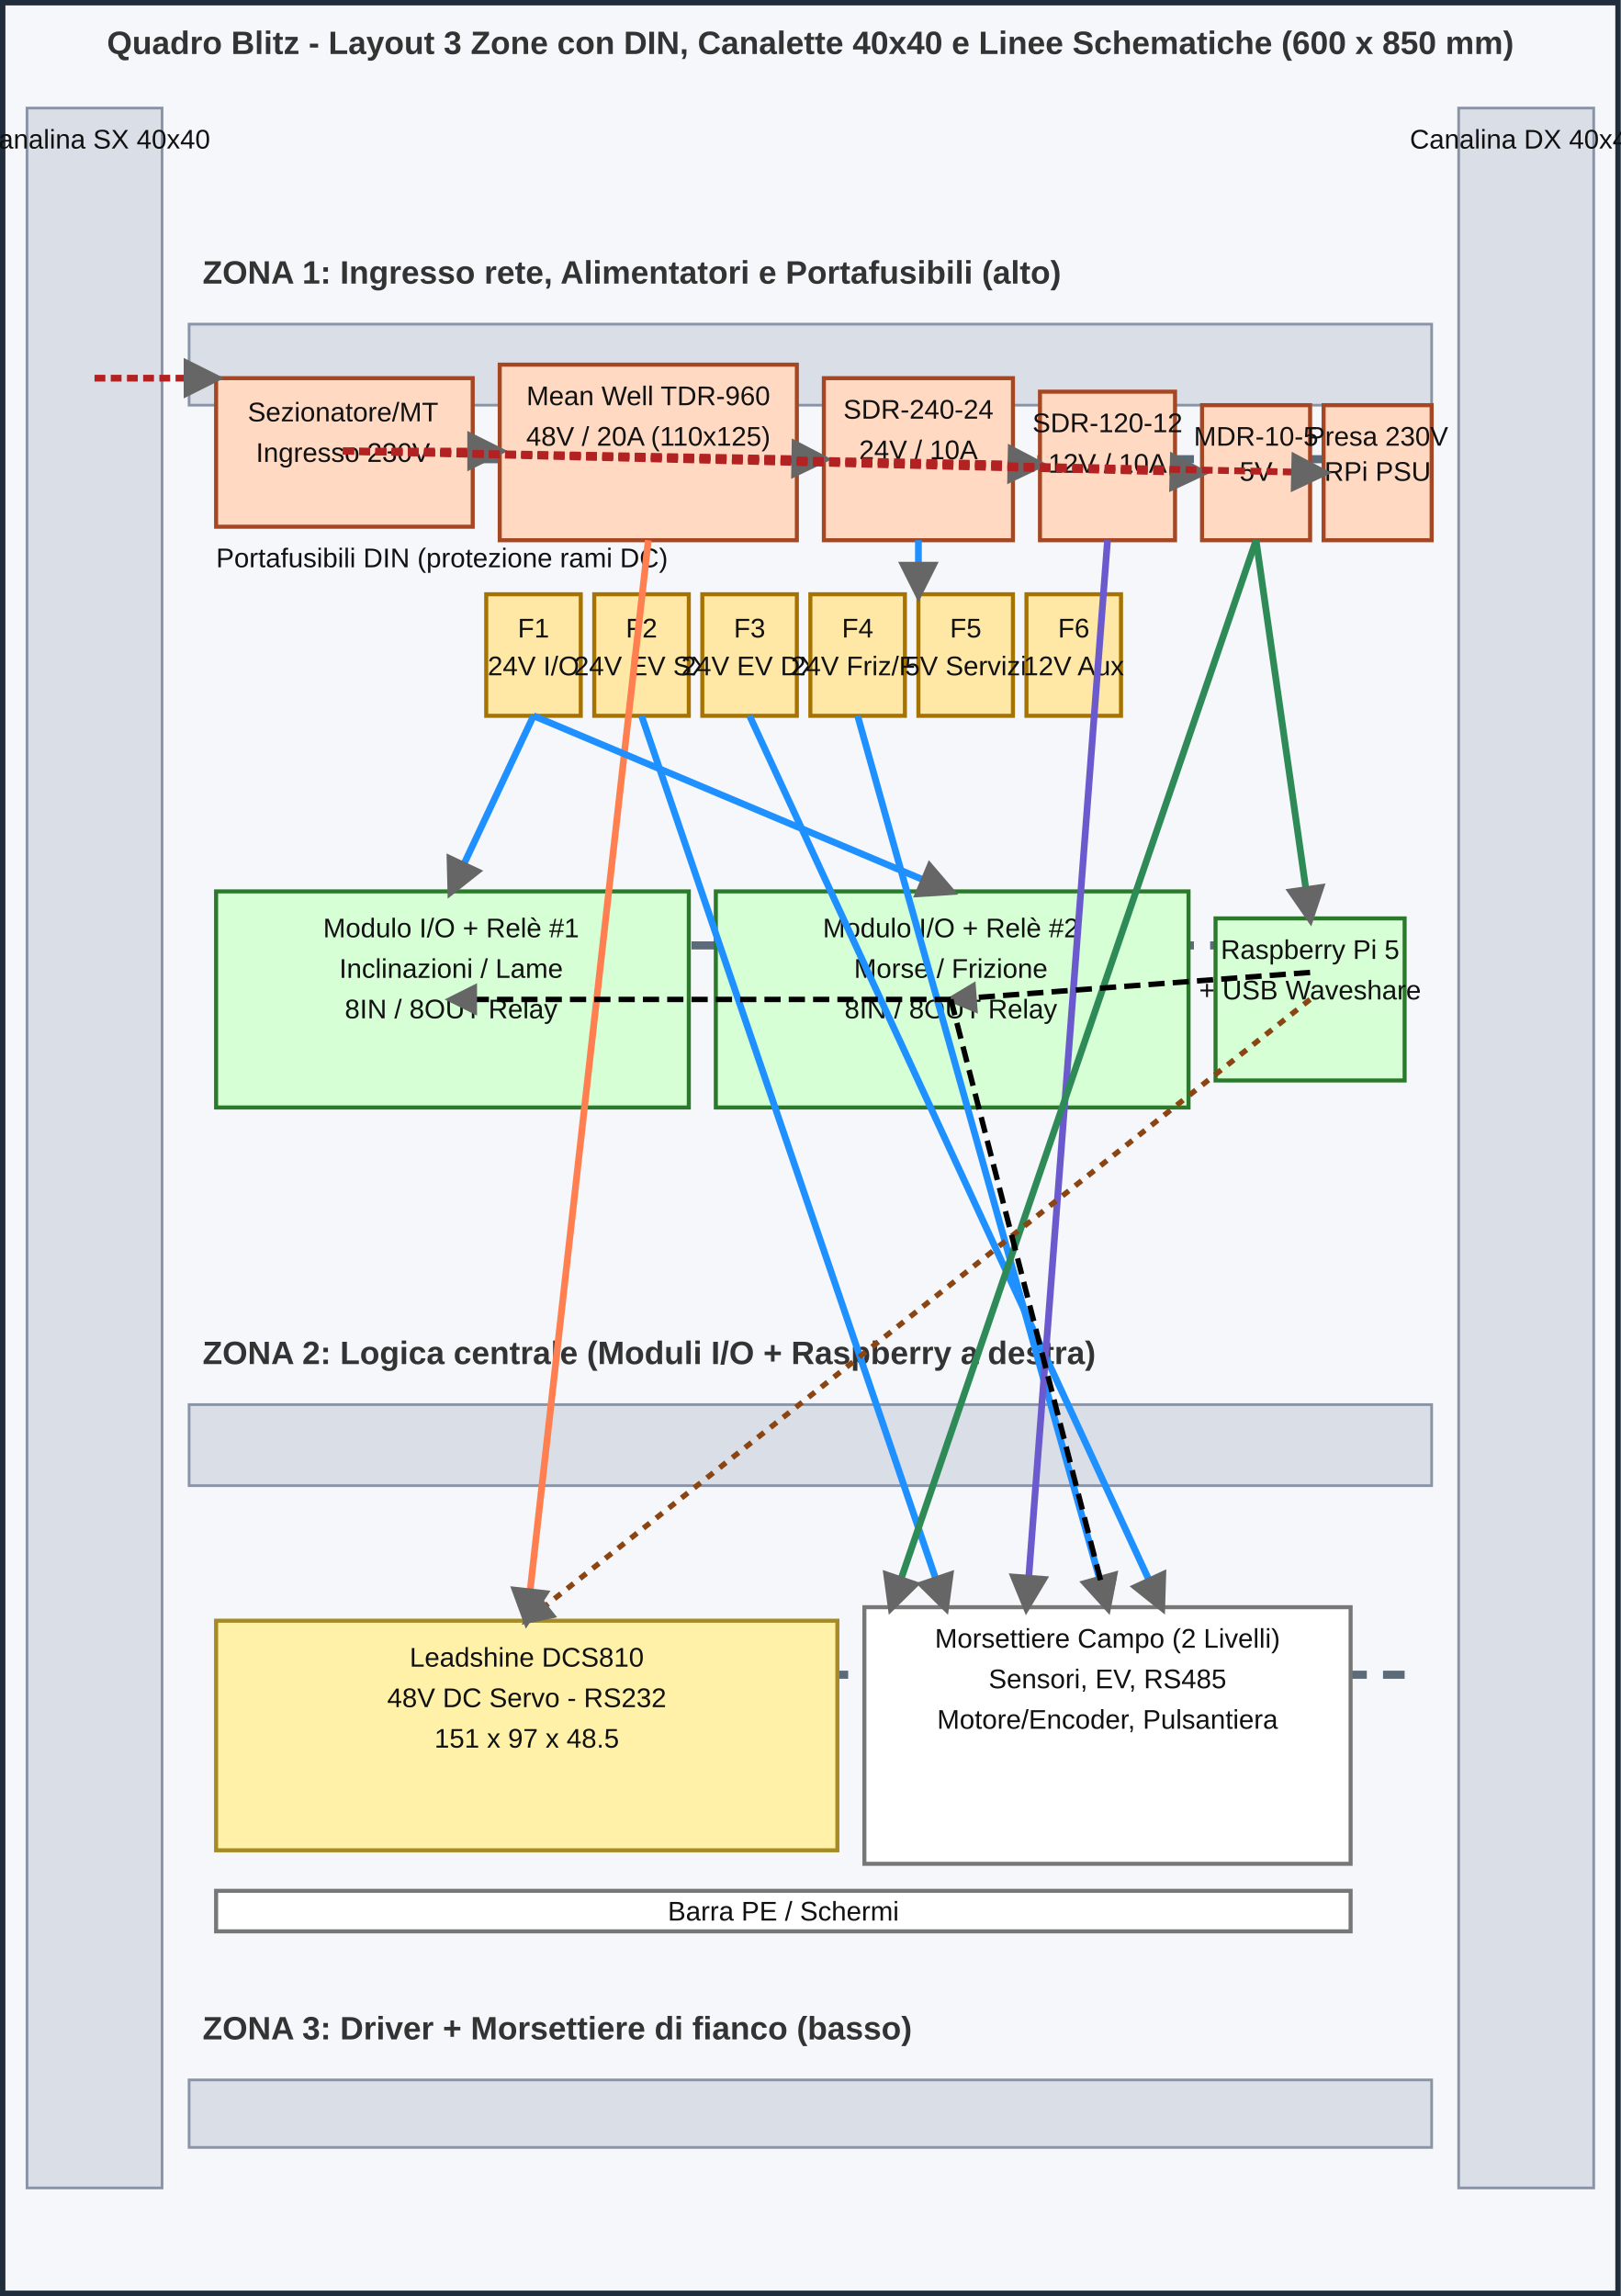
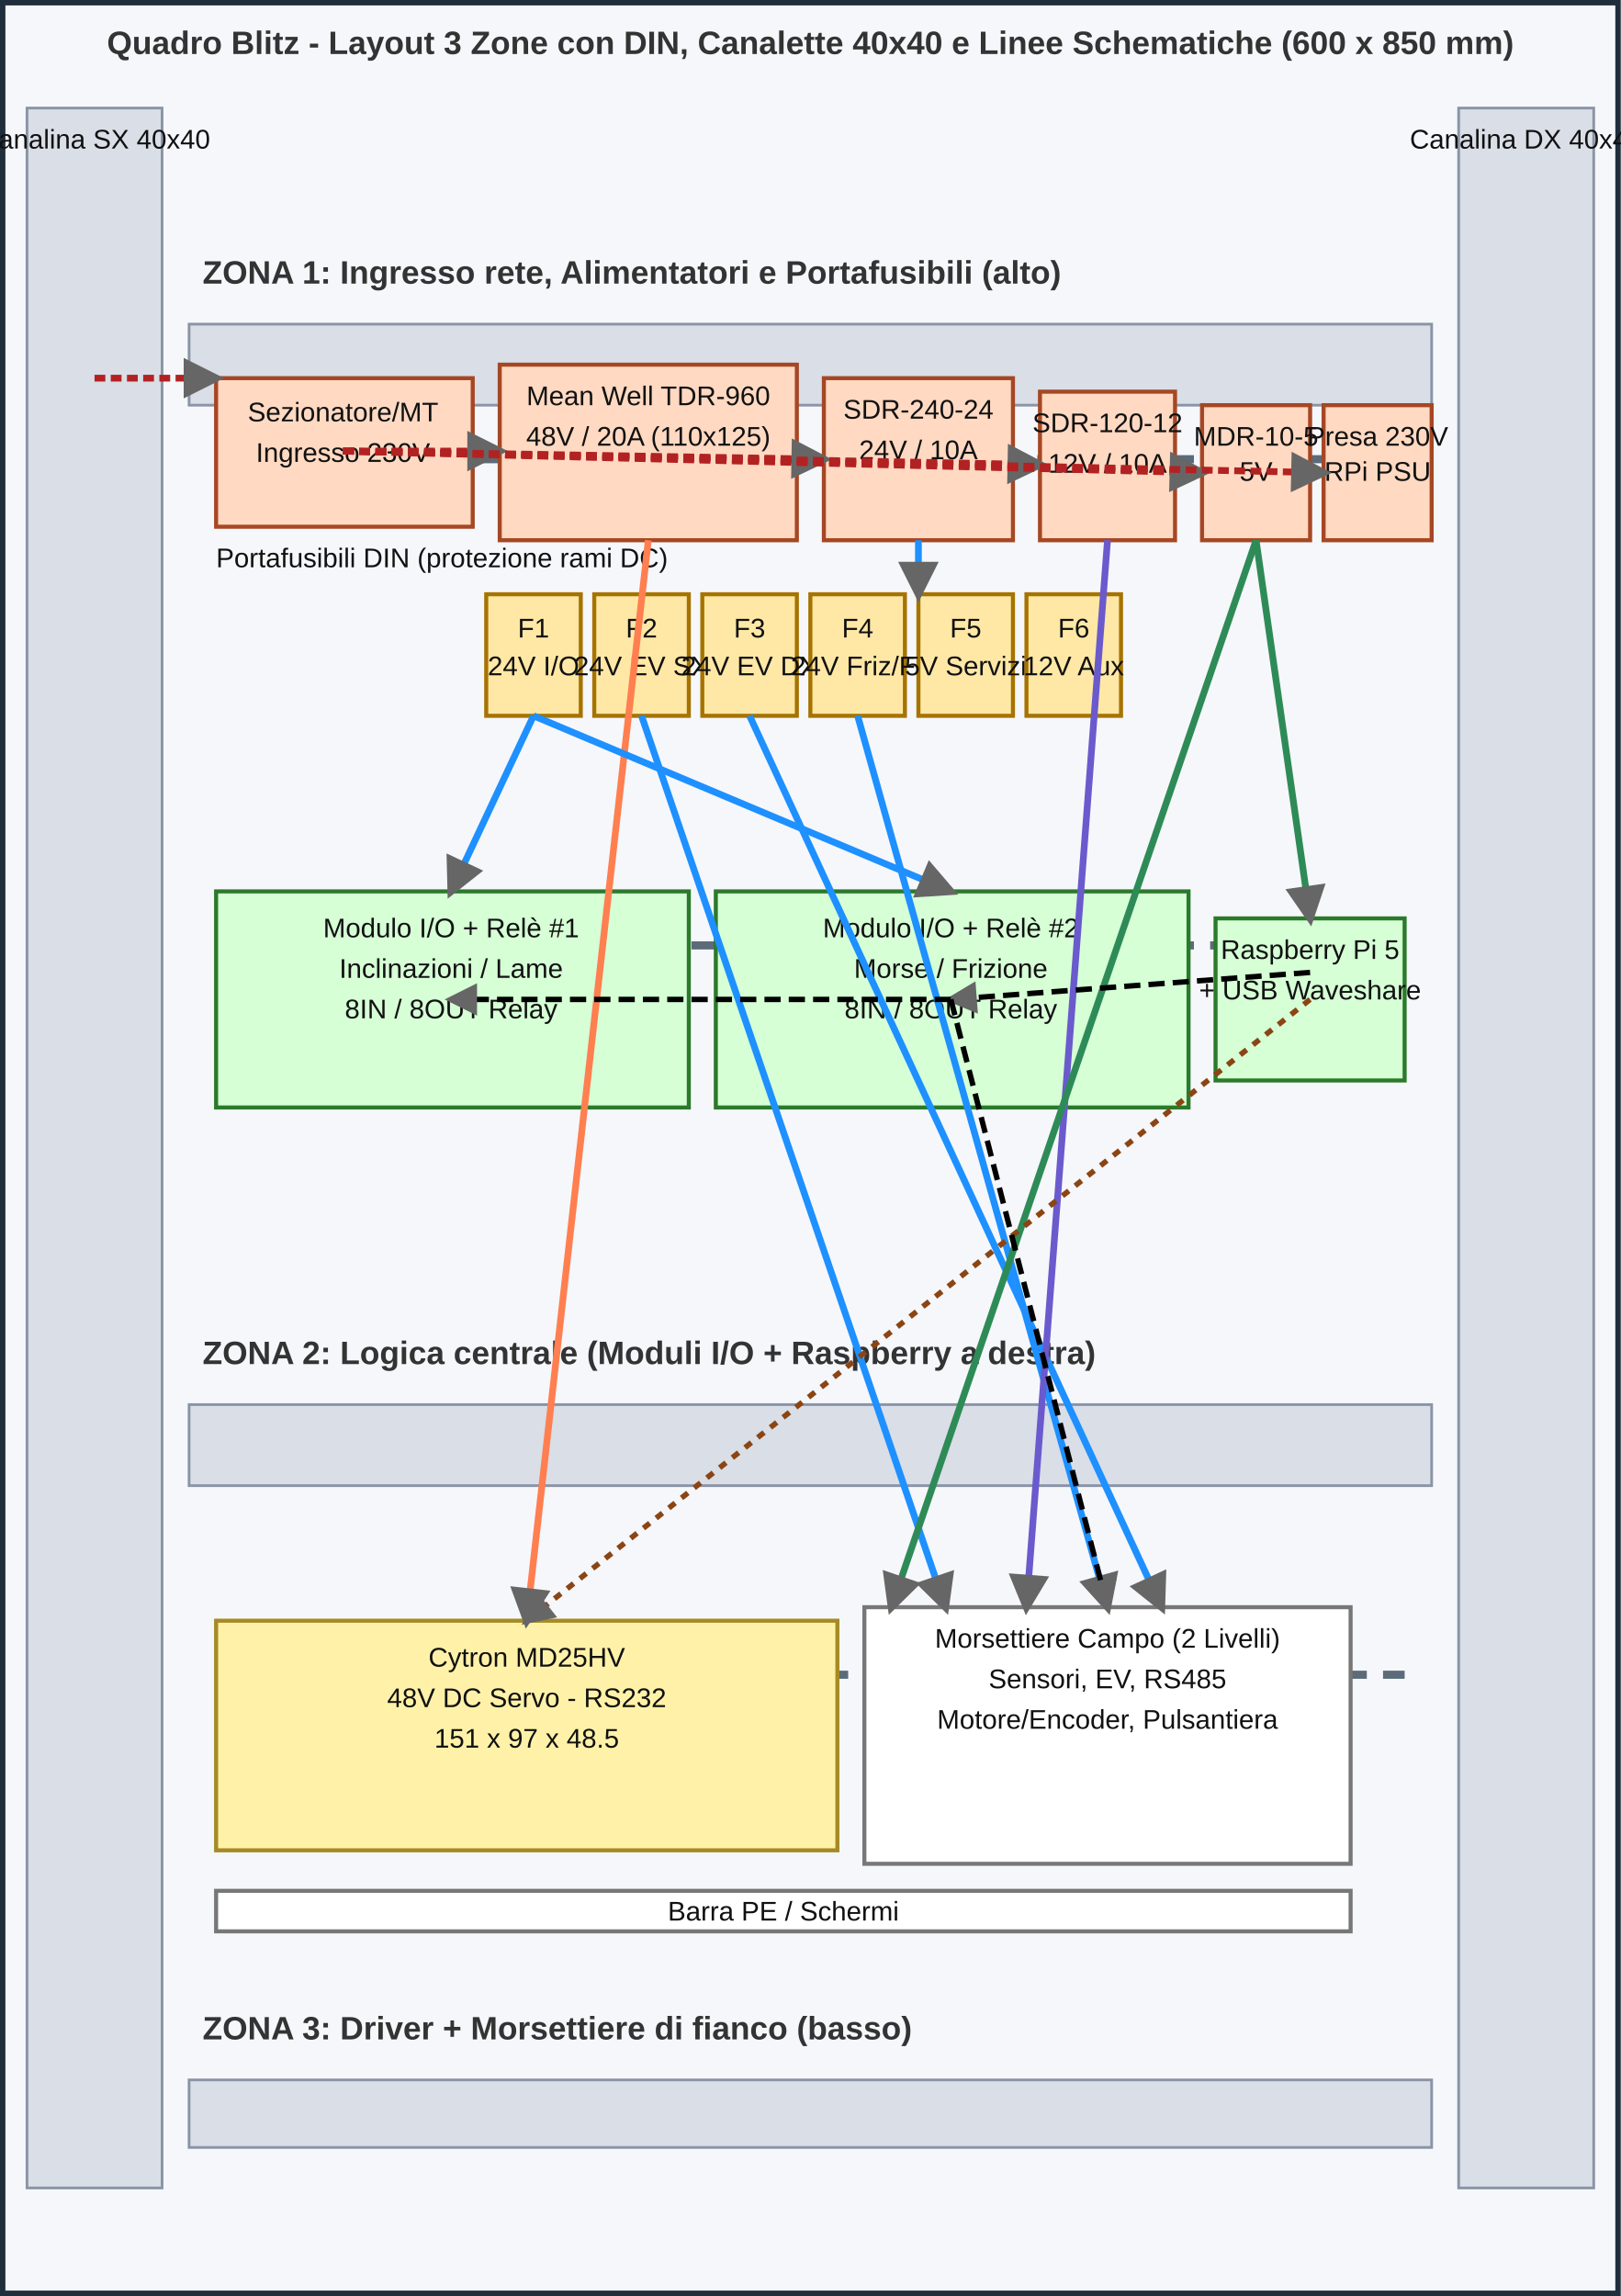
<svg xmlns="http://www.w3.org/2000/svg" width="600mm" height="850mm" viewBox="0 0 600 850">
  <style>
    .panel { fill:#f5f7fa; stroke:#1f2d3d; stroke-width:2; }
    .canalina { fill:#e0e6ed; stroke:#9aa5b1; stroke-width:1; }
    .canalina40 { fill:#d9dee7; stroke:#8a94a6; stroke-width:1; }
    .din { stroke:#5c6b7a; stroke-width:3; stroke-dasharray:10 6; }
    .comp-hot { fill:#ffd9c2; stroke:#a64724; stroke-width:1.5; }
    .comp-logic { fill:#d6ffd6; stroke:#2b7a2b; stroke-width:1.5; }
    .comp-driver { fill:#fff2a8; stroke:#a68a24; stroke-width:1.5; }
    .terminal { fill:#ffffff; stroke:#777; stroke-width:1.5; }
    .fuse { fill:#ffe8a6; stroke:#a67300; stroke-width:1.5; }
    .label { font-family:Arial, sans-serif; font-size:10px; fill:#111; }
    .zone-title { font-family:Arial, sans-serif; font-size:12px; font-weight:bold; fill:#333; }
    .line-230 { stroke:#b22222; stroke-width:2.5; stroke-dasharray:4 2; }
    .line-48 { stroke:#ff7f50; stroke-width:2.5; }
    .line-24 { stroke:#1e90ff; stroke-width:2.5; }
    .line-12 { stroke:#6a5acd; stroke-width:2.5; }
    .line-5 { stroke:#2e8b57; stroke-width:2.5; }
    .line-rs232 { stroke:#8b4513; stroke-width:2; stroke-dasharray:3 3; }
    .line-rs485 { stroke:#000000; stroke-width:2; stroke-dasharray:6 3; }
    .arrow path { fill:#666; }
  </style>
  <rect x="1" y="1" width="598" height="848" class="panel" />
  <text x="300" y="20" text-anchor="middle" class="zone-title">Quadro Blitz - Layout 3 Zone con DIN, Canalette 40x40 e Linee Schematiche (600 x 850 mm)</text>
  <rect x="10" y="40" width="50" height="770" class="canalina40" />
  <text x="35" y="55" text-anchor="middle" class="label">Canalina SX 40x40</text>
  <rect x="540" y="40" width="50" height="770" class="canalina40" />
  <text x="565" y="55" text-anchor="middle" class="label">Canalina DX 40x40</text>
  <rect x="70" y="120" width="460" height="30" class="canalina40" />
  <rect x="70" y="520" width="460" height="30" class="canalina40" />
  <rect x="70" y="770" width="460" height="25" class="canalina40" />
  <line x1="80" y1="170" x2="520" y2="170" class="din" />
  <line x1="80" y1="350" x2="520" y2="350" class="din" />
  <line x1="80" y1="620" x2="520" y2="620" class="din" />
  <text x="75" y="105" class="zone-title">ZONA 1: Ingresso rete, Alimentatori e Portafusibili (alto)</text>
  <text x="75" y="505" class="zone-title">ZONA 2: Logica centrale (Moduli I/O + Raspberry a destra)</text>
  <text x="75" y="755" class="zone-title">ZONA 3: Driver + Morsettiere di fianco (basso)</text>
  <rect x="80" y="140" width="95" height="55" class="comp-hot" />
  <text x="127" y="156" text-anchor="middle" class="label">Sezionatore/MT</text>
  <text x="127" y="171" text-anchor="middle" class="label">Ingresso 230V</text>
  <rect x="185" y="135" width="110" height="65" class="comp-hot" />
  <text x="240" y="150" text-anchor="middle" class="label">Mean Well TDR-960</text>
  <text x="240" y="165" text-anchor="middle" class="label">48V / 20A (110x125)</text>
  <rect x="305" y="140" width="70" height="60" class="comp-hot" />
  <text x="340" y="155" text-anchor="middle" class="label">SDR-240-24</text>
  <text x="340" y="170" text-anchor="middle" class="label">24V / 10A</text>
  <rect x="385" y="145" width="50" height="55" class="comp-hot" />
  <text x="410" y="160" text-anchor="middle" class="label">SDR-120-12</text>
  <text x="410" y="175" text-anchor="middle" class="label">12V / 10A</text>
  <rect x="445" y="150" width="40" height="50" class="comp-hot" />
  <text x="465" y="165" text-anchor="middle" class="label">MDR-10-5</text>
  <text x="465" y="178" text-anchor="middle" class="label">5V</text>
  <rect x="490" y="150" width="40" height="50" class="comp-hot" />
  <text x="510" y="165" text-anchor="middle" class="label">Presa 230V</text>
  <text x="510" y="178" text-anchor="middle" class="label">RPi PSU</text>
  <text x="80" y="210" class="label">Portafusibili DIN (protezione rami DC)</text>
  <rect x="180" y="220" width="35" height="45" class="fuse" />
  <text x="197.5" y="236" text-anchor="middle" class="label">F1</text>
  <text x="197.5" y="250" text-anchor="middle" class="label">24V I/O</text>
  <rect x="220" y="220" width="35" height="45" class="fuse" />
  <text x="237.5" y="236" text-anchor="middle" class="label">F2</text>
  <text x="237.5" y="250" text-anchor="middle" class="label">24V EV SX</text>
  <rect x="260" y="220" width="35" height="45" class="fuse" />
  <text x="277.5" y="236" text-anchor="middle" class="label">F3</text>
  <text x="277.5" y="250" text-anchor="middle" class="label">24V EV DX</text>
  <rect x="300" y="220" width="35" height="45" class="fuse" />
  <text x="317.5" y="236" text-anchor="middle" class="label">F4</text>
  <text x="317.5" y="250" text-anchor="middle" class="label">24V Friz/Fr</text>
  <rect x="340" y="220" width="35" height="45" class="fuse" />
  <text x="357.5" y="236" text-anchor="middle" class="label">F5</text>
  <text x="357.5" y="250" text-anchor="middle" class="label">5V Servizi</text>
  <rect x="380" y="220" width="35" height="45" class="fuse" />
  <text x="397.5" y="236" text-anchor="middle" class="label">F6</text>
  <text x="397.5" y="250" text-anchor="middle" class="label">12V Aux</text>
  <rect x="80" y="330" width="175" height="80" class="comp-logic" />
  <text x="167" y="347" text-anchor="middle" class="label">Modulo I/O + Relè #1</text>
  <text x="167" y="362" text-anchor="middle" class="label">Inclinazioni / Lame</text>
  <text x="167" y="377" text-anchor="middle" class="label">8IN / 8OUT Relay</text>
  <rect x="265" y="330" width="175" height="80" class="comp-logic" />
  <text x="352" y="347" text-anchor="middle" class="label">Modulo I/O + Relè #2</text>
  <text x="352" y="362" text-anchor="middle" class="label">Morse / Frizione</text>
  <text x="352" y="377" text-anchor="middle" class="label">8IN / 8OUT Relay</text>
  <rect x="450" y="340" width="70" height="60" class="comp-logic" />
  <text x="485" y="355" text-anchor="middle" class="label">Raspberry Pi 5</text>
  <text x="485" y="370" text-anchor="middle" class="label">+ USB Waveshare</text>
  <rect x="80" y="600" width="230" height="85" class="comp-driver" />
-   <text x="195" y="617" text-anchor="middle" class="label">Leadshine DCS810</text>
+   <text x="195" y="617" text-anchor="middle" class="label">Cytron MD25HV</text>
  <text x="195" y="632" text-anchor="middle" class="label">48V DC Servo - RS232</text>
  <text x="195" y="647" text-anchor="middle" class="label">151 x 97 x 48.5</text>
  <rect x="320" y="595" width="180" height="95" class="terminal" />
  <text x="410" y="610" text-anchor="middle" class="label">Morsettiere Campo (2 Livelli)</text>
  <text x="410" y="625" text-anchor="middle" class="label">Sensori, EV, RS485</text>
  <text x="410" y="640" text-anchor="middle" class="label">Motore/Encoder, Pulsantiera</text>
  <rect x="80" y="700" width="420" height="15" class="terminal" />
  <text x="290" y="711" text-anchor="middle" class="label">Barra PE / Schermi</text>
  <defs>
    <marker id="arrow" class="arrow" viewBox="0 0 10 10" refX="8" refY="5" markerWidth="6" markerHeight="6" orient="auto">
      <path d="M 0 0 L 10 5 L 0 10 z" />
    </marker>
  </defs>
  <line x1="35" y1="140" x2="80" y2="140" class="line-230" marker-end="url(#arrow)" />
  <line x1="127" y1="167" x2="185" y2="167" class="line-230" marker-end="url(#arrow)" />
  <line x1="127" y1="167" x2="305" y2="170" class="line-230" marker-end="url(#arrow)" />
  <line x1="127" y1="167" x2="385" y2="172" class="line-230" marker-end="url(#arrow)" />
  <line x1="127" y1="167" x2="445" y2="175" class="line-230" marker-end="url(#arrow)" />
  <line x1="127" y1="167" x2="490" y2="175" class="line-230" marker-end="url(#arrow)" />
  <line x1="240" y1="200" x2="195" y2="600" class="line-48" marker-end="url(#arrow)" />
  <line x1="340" y1="200" x2="340" y2="220" class="line-24" marker-end="url(#arrow)" />
  <line x1="197.5" y1="265" x2="167" y2="330" class="line-24" marker-end="url(#arrow)" />
  <line x1="197.5" y1="265" x2="352" y2="330" class="line-24" marker-end="url(#arrow)" />
  <line x1="237.5" y1="265" x2="350" y2="595" class="line-24" marker-end="url(#arrow)" />
  <line x1="277.5" y1="265" x2="430" y2="595" class="line-24" marker-end="url(#arrow)" />
  <line x1="317.5" y1="265" x2="410" y2="595" class="line-24" marker-end="url(#arrow)" />
  <line x1="410" y1="200" x2="380" y2="595" class="line-12" marker-end="url(#arrow)" />
  <line x1="465" y1="200" x2="485" y2="340" class="line-5" marker-end="url(#arrow)" />
  <line x1="465" y1="200" x2="330" y2="595" class="line-5" marker-end="url(#arrow)" />
  <line x1="485" y1="370" x2="195" y2="600" class="line-rs232" marker-end="url(#arrow)" />
  <line x1="485" y1="360" x2="352" y2="370" class="line-rs485" marker-end="url(#arrow)" />
  <line x1="352" y1="370" x2="167" y2="370" class="line-rs485" marker-end="url(#arrow)" />
  <line x1="352" y1="370" x2="410" y2="595" class="line-rs485" marker-end="url(#arrow)" />
</svg>
